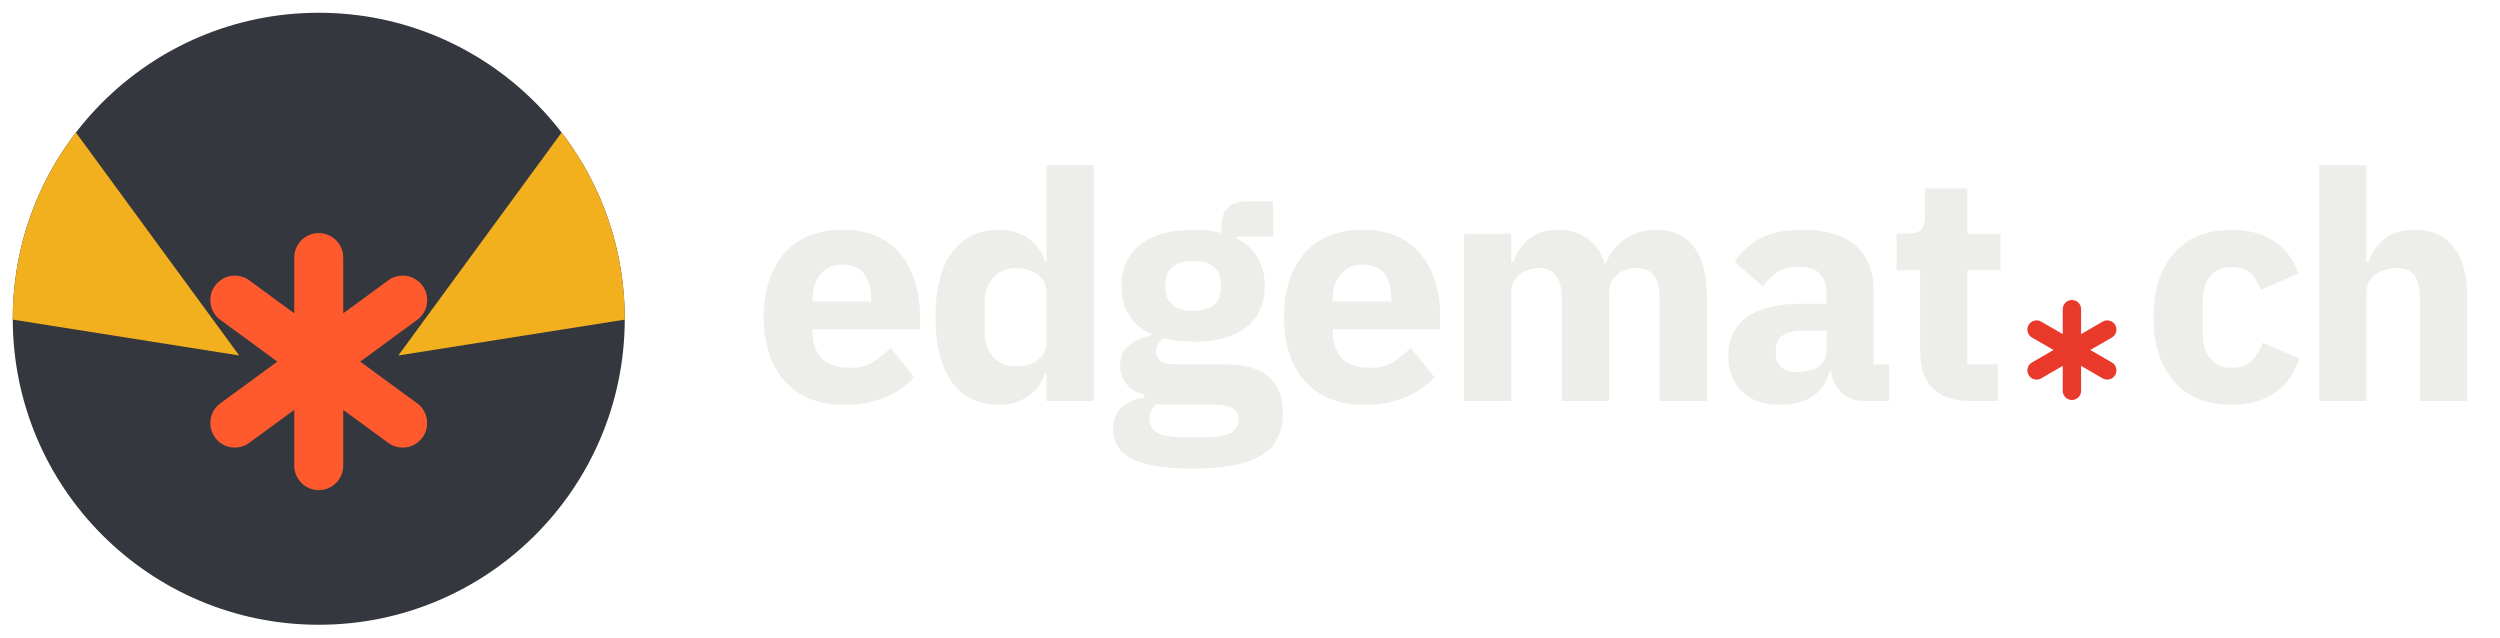
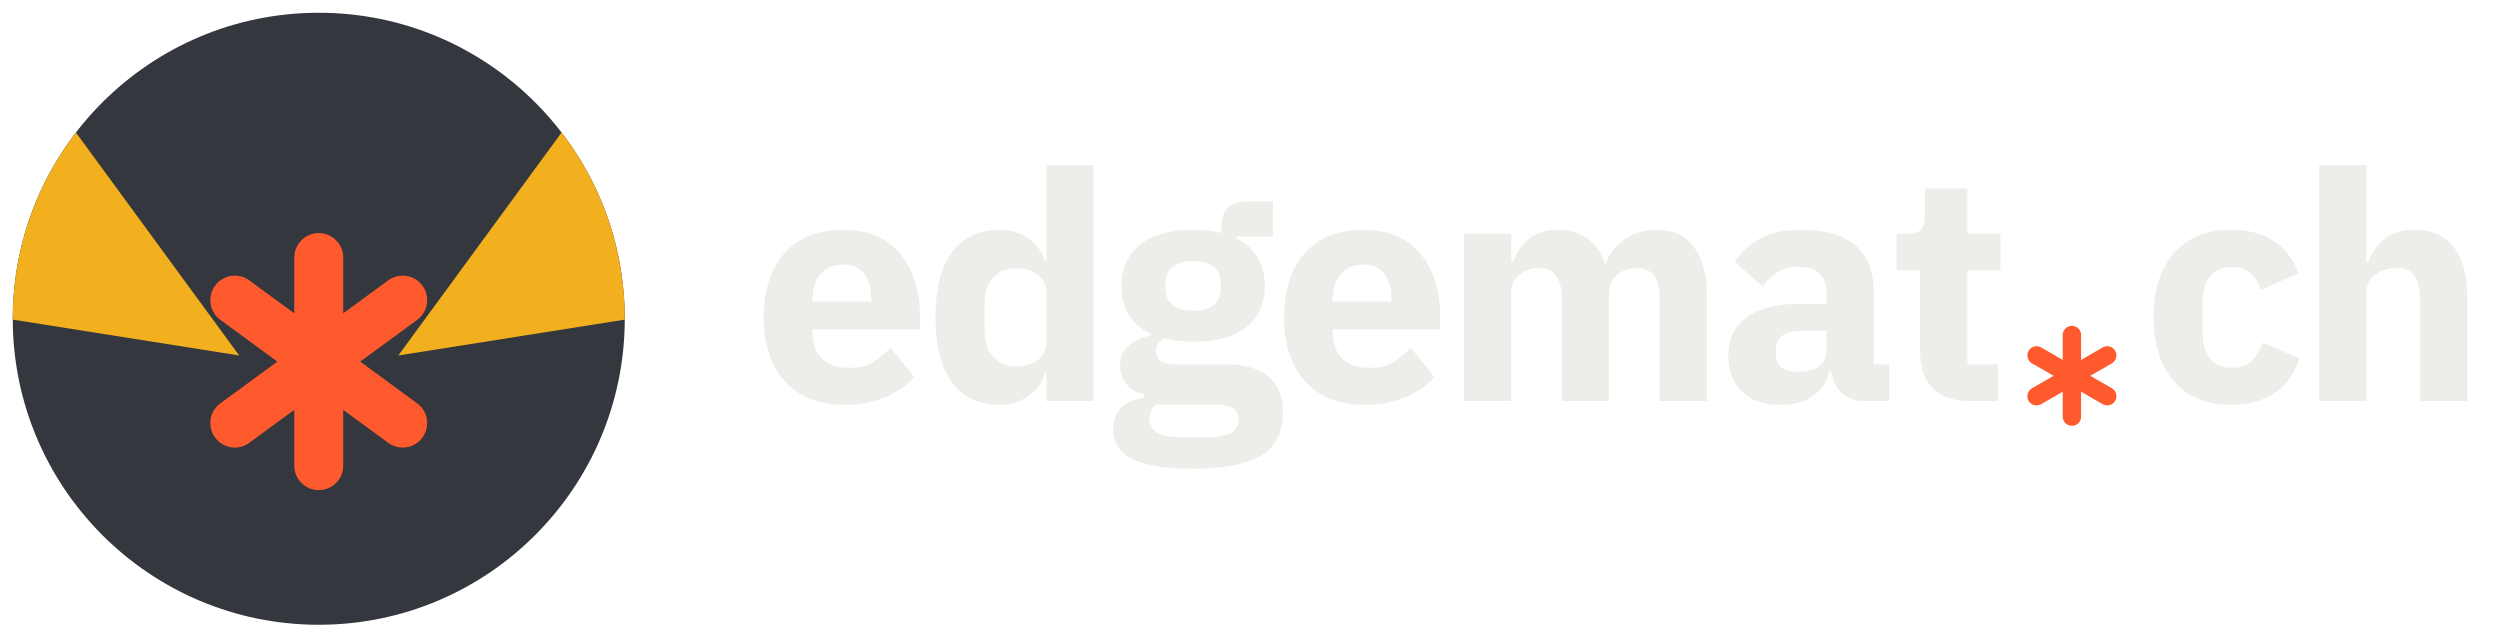
<svg xmlns="http://www.w3.org/2000/svg" width="392.15" height="100" viewBox="0 0 392.15 100">
  <g id="mark" transform="translate(2 2) scale(0.48)">
    <circle id="ring" cx="100" cy="100" r="100" fill="#34373D" />
    <path id="edge-left" fill="#F2B01E" d="M74 112 L20.65 39.15 L20.42 39.45 L19.68 40.43 L18.95 41.42 L18.24 42.42 L17.54 43.43 L16.85 44.44 L16.18 45.47 L15.51 46.5 L14.86 47.54 L14.23 48.59 L13.6 49.65 L12.99 50.71 L12.39 51.78 L11.81 52.86 L11.24 53.95 L10.68 55.04 L10.13 56.14 L9.6 57.24 L9.08 58.36 L8.58 59.48 L8.09 60.6 L7.61 61.73 L7.15 62.87 L6.7 64.01 L6.27 65.16 L5.85 66.31 L5.44 67.47 L5.05 68.63 L4.67 69.8 L4.31 70.97 L3.96 72.15 L3.62 73.33 L3.3 74.51 L3 75.7 L2.71 76.89 L2.43 78.09 L2.17 79.29 L1.92 80.49 L1.69 81.7 L1.47 82.9 L1.27 84.11 L1.08 85.33 L0.91 86.54 L0.75 87.76 L0.61 88.98 L0.48 90.2 L0.37 91.42 L0.27 92.64 L0.19 93.87 L0.12 95.09 L0.07 96.32 L0.03 97.55 L0.01 98.77 L0 100 L0 100.28 Z" />
    <path id="edge-right" fill="#F2B01E" d="M126 112 L200 100.28 L200 100 L199.99 98.77 L199.97 97.55 L199.93 96.32 L199.88 95.09 L199.81 93.87 L199.73 92.64 L199.63 91.42 L199.52 90.2 L199.39 88.98 L199.25 87.76 L199.09 86.54 L198.92 85.33 L198.73 84.11 L198.53 82.9 L198.31 81.7 L198.08 80.49 L197.83 79.29 L197.57 78.09 L197.29 76.89 L197 75.7 L196.7 74.51 L196.38 73.33 L196.04 72.15 L195.69 70.97 L195.33 69.8 L194.95 68.63 L194.56 67.47 L194.15 66.31 L193.73 65.16 L193.3 64.01 L192.85 62.87 L192.39 61.73 L191.91 60.6 L191.42 59.48 L190.92 58.36 L190.4 57.24 L189.87 56.14 L189.32 55.04 L188.76 53.95 L188.19 52.86 L187.61 51.78 L187.01 50.71 L186.4 49.65 L185.77 48.59 L185.14 47.54 L184.49 46.5 L183.82 45.47 L183.15 44.44 L182.46 43.43 L181.76 42.42 L181.05 41.42 L180.32 40.43 L179.58 39.45 L179.35 39.15 Z" />
    <path id="spark" fill="#FF5A2E" d="M92.02 148.52 L92.07 149.04 L92.15 149.56 L92.27 150.07 L92.42 150.57 L92.61 151.06 L92.83 151.54 L93.07 152 L93.35 152.44 L93.65 152.87 L93.99 153.27 L94.34 153.66 L94.73 154.01 L95.13 154.35 L95.56 154.65 L96 154.93 L96.46 155.17 L96.94 155.39 L97.43 155.58 L97.93 155.73 L98.44 155.85 L98.96 155.93 L99.48 155.98 L100 156 L100.52 155.98 L101.04 155.93 L101.56 155.85 L102.07 155.73 L102.57 155.58 L103.06 155.39 L103.54 155.17 L104 154.93 L104.44 154.65 L104.87 154.35 L105.27 154.01 L105.66 153.66 L106.01 153.27 L106.35 152.87 L106.65 152.44 L106.93 152 L107.17 151.54 L107.39 151.06 L107.58 150.57 L107.73 150.07 L107.85 149.56 L107.93 149.04 L107.98 148.52 L108 148 L108 129.78 L122.7 140.54 L123.14 140.84 L123.59 141.11 L124.05 141.34 L124.53 141.55 L125.03 141.72 L125.53 141.86 L126.05 141.97 L126.56 142.04 L127.09 142.08 L127.61 142.09 L128.13 142.06 L128.65 142 L129.17 141.9 L129.67 141.77 L130.17 141.61 L130.66 141.41 L131.13 141.18 L131.58 140.93 L132.02 140.64 L132.44 140.33 L132.84 139.98 L133.21 139.62 L133.56 139.23 L133.88 138.82 L134.18 138.38 L134.45 137.93 L134.68 137.47 L134.89 136.99 L135.06 136.49 L135.2 135.99 L135.31 135.47 L135.38 134.96 L135.42 134.43 L135.43 133.91 L135.4 133.39 L135.34 132.87 L135.24 132.35 L135.11 131.85 L134.95 131.35 L134.75 130.86 L134.52 130.39 L134.27 129.94 L133.98 129.5 L133.67 129.08 L133.33 128.68 L132.96 128.31 L132.57 127.96 L132.16 127.64 L113.54 114 L132.16 100.36 L132.57 100.04 L132.96 99.69 L133.33 99.32 L133.67 98.92 L133.98 98.5 L134.27 98.06 L134.52 97.61 L134.75 97.14 L134.95 96.65 L135.11 96.15 L135.24 95.65 L135.34 95.13 L135.4 94.61 L135.43 94.09 L135.42 93.57 L135.38 93.04 L135.31 92.53 L135.2 92.01 L135.06 91.51 L134.89 91.01 L134.68 90.53 L134.45 90.07 L134.18 89.62 L133.88 89.18 L133.56 88.77 L133.21 88.38 L132.84 88.02 L132.44 87.67 L132.02 87.36 L131.58 87.07 L131.13 86.82 L130.66 86.59 L130.17 86.39 L129.67 86.23 L129.17 86.1 L128.65 86 L128.13 85.94 L127.61 85.91 L127.09 85.92 L126.56 85.96 L126.05 86.03 L125.53 86.14 L125.03 86.28 L124.53 86.45 L124.05 86.66 L123.59 86.89 L123.14 87.16 L122.7 87.46 L108 98.22 L108 80 L107.98 79.48 L107.93 78.96 L107.85 78.44 L107.73 77.93 L107.58 77.43 L107.39 76.94 L107.17 76.46 L106.93 76 L106.65 75.56 L106.35 75.13 L106.01 74.73 L105.66 74.34 L105.27 73.99 L104.87 73.65 L104.44 73.35 L104 73.07 L103.54 72.83 L103.06 72.61 L102.57 72.42 L102.07 72.27 L101.56 72.15 L101.04 72.07 L100.52 72.02 L100 72 L99.48 72.02 L98.96 72.07 L98.44 72.15 L97.93 72.27 L97.43 72.42 L96.94 72.61 L96.46 72.83 L96 73.07 L95.56 73.35 L95.13 73.65 L94.73 73.99 L94.34 74.34 L93.99 74.73 L93.65 75.13 L93.35 75.56 L93.07 76 L92.83 76.46 L92.61 76.94 L92.42 77.43 L92.27 77.93 L92.15 78.44 L92.07 78.96 L92.02 79.48 L92 80 L92 98.22 L77.3 87.46 L76.86 87.16 L76.41 86.89 L75.95 86.66 L75.47 86.45 L74.97 86.28 L74.47 86.14 L73.95 86.03 L73.44 85.96 L72.91 85.92 L72.39 85.91 L71.87 85.94 L71.35 86 L70.83 86.1 L70.33 86.23 L69.83 86.39 L69.34 86.59 L68.87 86.82 L68.42 87.07 L67.98 87.36 L67.56 87.67 L67.16 88.02 L66.79 88.38 L66.44 88.77 L66.12 89.18 L65.82 89.62 L65.55 90.07 L65.32 90.53 L65.11 91.01 L64.94 91.51 L64.8 92.01 L64.69 92.53 L64.62 93.04 L64.58 93.57 L64.57 94.09 L64.6 94.61 L64.66 95.13 L64.76 95.65 L64.89 96.15 L65.05 96.65 L65.25 97.14 L65.48 97.61 L65.73 98.06 L66.02 98.5 L66.33 98.92 L66.67 99.32 L67.04 99.69 L67.43 100.04 L67.84 100.36 L86.46 114 L67.84 127.64 L67.43 127.96 L67.04 128.31 L66.67 128.68 L66.33 129.08 L66.02 129.5 L65.73 129.94 L65.48 130.39 L65.25 130.86 L65.05 131.35 L64.89 131.85 L64.76 132.35 L64.66 132.87 L64.6 133.39 L64.57 133.91 L64.58 134.43 L64.62 134.96 L64.69 135.47 L64.8 135.99 L64.94 136.49 L65.11 136.99 L65.32 137.47 L65.55 137.93 L65.82 138.38 L66.12 138.82 L66.44 139.23 L66.79 139.62 L67.16 139.98 L67.56 140.33 L67.98 140.64 L68.42 140.93 L68.87 141.18 L69.34 141.41 L69.83 141.61 L70.33 141.77 L70.83 141.9 L71.35 142 L71.87 142.06 L72.39 142.09 L72.91 142.08 L73.44 142.04 L73.95 141.97 L74.47 141.86 L74.97 141.72 L75.47 141.55 L75.95 141.34 L76.41 141.11 L76.86 140.84 L77.3 140.54 L92 129.78 L92 148 Z" />
  </g>
  <path id="wordmark" fill="#EDEDEA" d="M132.4 63.5Q128.4 63.5 125.575 61.825Q122.75 60.15 121.275 57.05Q119.8 53.95 119.8 49.75Q119.8 45.6 121.225 42.525Q122.65 39.45 125.4 37.75Q128.15 36.05 132.1 36.05Q136.45 36.05 139.125 37.925Q141.8 39.8 143.05 42.85Q144.3 45.9 144.3 49.45V51.65H127.45V52.05Q127.45 54.65 128.875 56.175Q130.3 57.7 133.25 57.7Q135.6 57.7 137.025 56.75Q138.45 55.8 139.7 54.55L143.4 59.15Q141.65 61.15 138.825 62.325Q136.0 63.5 132.4 63.5ZM132.25 41.5Q130.75 41.5 129.675 42.175Q128.6 42.85 128.025 44.05Q127.45 45.25 127.45 46.9V47.3H136.65V46.85Q136.65 45.25 136.175 44.05Q135.7 42.85 134.725 42.175Q133.75 41.5 132.25 41.5Z M164.15 62.9V58.5H163.9Q163.35 60.65 161.375 62.075Q159.4 63.5 156.85 63.5Q153.55 63.5 151.3 61.925Q149.05 60.35 147.9 57.275Q146.75 54.2 146.75 49.75Q146.75 45.3 147.9 42.25Q149.05 39.2 151.3 37.625Q153.55 36.05 156.85 36.05Q159.4 36.05 161.375 37.45Q163.35 38.85 163.9 41.05H164.15V25.9H171.55V62.9ZM159.3 57.5Q160.7 57.5 161.8 57.05Q162.9 56.6 163.525 55.725Q164.15 54.85 164.15 53.65V45.9Q164.15 44.7 163.525 43.825Q162.9 42.95 161.8 42.5Q160.7 42.05 159.3 42.05Q157.2 42.05 155.825 43.525Q154.45 45.0 154.45 47.5V52.05Q154.45 54.5 155.825 56.0Q157.2 57.5 159.3 57.5Z M201.25 64.8Q201.25 67.55 199.925 69.5Q198.6 71.45 195.5 72.475Q192.4 73.5 187.05 73.5Q182.5 73.5 179.775 72.775Q177.05 72.05 175.825 70.675Q174.6 69.3 174.6 67.4Q174.6 65.2 175.9 63.95Q177.2 62.7 179.5 62.4V61.85Q177.65 61.5 176.675 60.225Q175.7 58.95 175.7 57.25Q175.7 55.2 177.225 54.075Q178.75 52.95 180.6 52.6V52.4Q178.25 51.3 177.075 49.375Q175.9 47.45 175.9 44.9Q175.9 42.25 177.15 40.25Q178.4 38.25 180.9 37.15Q183.4 36.05 187.15 36.05Q188.4 36.05 189.525 36.175Q190.65 36.3 191.6 36.55V35.55Q191.6 33.5 192.65 32.55Q193.7 31.6 195.55 31.6H199.7V37.1H193.9V37.4Q196.2 38.5 197.3 40.45Q198.4 42.4 198.4 44.9Q198.4 47.5 197.175 49.475Q195.95 51.45 193.45 52.525Q190.95 53.6 187.15 53.6Q185.85 53.6 184.675 53.45Q183.5 53.3 182.5 53.05Q182.0 53.4 181.675 53.925Q181.35 54.45 181.35 55.15Q181.35 56.1 182.075 56.625Q182.8 57.15 184.5 57.15H192.1Q196.9 57.15 199.075 59.15Q201.25 61.15 201.25 64.8ZM194.3 65.8Q194.3 64.65 193.375 64.05Q192.45 63.45 190.25 63.45H181.25Q180.75 63.95 180.525 64.575Q180.3 65.2 180.3 65.8Q180.3 67.2 181.55 67.9Q182.8 68.6 185.8 68.6H188.8Q191.8 68.6 193.05 67.9Q194.3 67.2 194.3 65.8ZM187.15 48.75Q189.35 48.75 190.425 47.8Q191.5 46.85 191.5 45.15V44.55Q191.5 42.8 190.425 41.875Q189.35 40.95 187.15 40.95Q185.0 40.95 183.9 41.875Q182.8 42.8 182.8 44.55V45.15Q182.8 46.85 183.9 47.8Q185.0 48.75 187.15 48.75Z M214.0 63.5Q210.0 63.5 207.175 61.825Q204.35 60.15 202.875 57.05Q201.4 53.95 201.4 49.75Q201.4 45.6 202.825 42.525Q204.25 39.45 207.0 37.75Q209.75 36.05 213.7 36.05Q218.05 36.05 220.725 37.925Q223.4 39.8 224.65 42.85Q225.9 45.9 225.9 49.45V51.65H209.05V52.05Q209.05 54.65 210.475 56.175Q211.9 57.7 214.85 57.7Q217.2 57.7 218.625 56.75Q220.05 55.8 221.3 54.55L225.0 59.15Q223.25 61.15 220.425 62.325Q217.6 63.5 214.0 63.5ZM213.85 41.5Q212.35 41.5 211.275 42.175Q210.2 42.85 209.625 44.05Q209.05 45.25 209.05 46.9V47.3H218.25V46.85Q218.25 45.25 217.775 44.05Q217.3 42.85 216.325 42.175Q215.35 41.5 213.85 41.5Z M237.05 62.9H229.65V36.65H237.05V41.1H237.35Q238.05 39.0 239.775 37.525Q241.5 36.05 244.4 36.05Q247.1 36.05 249.0 37.4Q250.9 38.75 251.75 41.35H251.9Q252.6 39.15 254.75 37.6Q256.9 36.05 259.9 36.05Q263.7 36.05 265.725 38.775Q267.75 41.5 267.75 46.45V62.9H260.35V47.05Q260.35 44.5 259.475 43.275Q258.6 42.05 256.75 42.05Q255.65 42.05 254.65 42.475Q253.65 42.9 253.025 43.75Q252.4 44.6 252.4 45.9V62.9H245.0V47.05Q245.0 44.5 244.1 43.275Q243.2 42.05 241.4 42.05Q240.35 42.05 239.35 42.475Q238.35 42.9 237.7 43.75Q237.05 44.6 237.05 45.9Z M296.35 62.9H292.25Q290.9 62.9 289.725 62.225Q288.55 61.55 287.85 60.2Q287.4 59.35 287.25 58.3H286.95Q286.35 60.85 284.3 62.175Q282.25 63.5 279.25 63.5Q275.3 63.5 273.2 61.375Q271.1 59.25 271.1 55.85Q271.1 53.05 272.475 51.25Q273.85 49.45 276.375 48.55Q278.9 47.65 282.35 47.65H286.5V46.0Q286.5 44.1 285.5 42.975Q284.5 41.85 282.15 41.85Q279.95 41.85 278.65 42.8Q277.35 43.75 276.5 44.95L272.1 41.05Q273.7 38.7 276.15 37.375Q278.6 36.05 282.7 36.05Q288.25 36.05 291.075 38.525Q293.9 41.0 293.9 45.65V57.15H296.35ZM286.5 51.85H282.9Q280.75 51.85 279.65 52.6Q278.55 53.35 278.55 54.8V55.55Q278.55 56.95 279.45 57.65Q280.35 58.35 282.0 58.35Q283.25 58.35 284.25 58.0Q285.25 57.65 285.875 56.9Q286.5 56.15 286.5 54.95Z M313.4 62.9H309Q305.2 62.9 303.2 60.95Q301.2 59.0 301.2 55.25V42.4H297.5V36.65H299.35Q300.85 36.65 301.4 35.925Q301.95 35.2 301.95 33.85V29.55H308.6V36.65H313.8V42.4H308.6V57.15H313.4Z M350.05 63.5Q344.15 63.5 340.975 59.775Q337.8 56.05 337.8 49.75Q337.8 43.45 340.975 39.75Q344.15 36.05 350.05 36.05Q354.05 36.05 356.725 37.85Q359.4 39.65 360.55 42.9L354.55 45.5Q354.2 44.0 353.1 42.95Q352 41.9 350.05 41.9Q347.8 41.9 346.65 43.375Q345.5 44.85 345.5 47.35V52.25Q345.5 54.7 346.65 56.2Q347.8 57.7 350.05 57.7Q352.25 57.7 353.325 56.5Q354.4 55.3 354.95 53.75L360.7 56.25Q359.4 60.0 356.65 61.75Q353.9 63.5 350.05 63.5Z M363.8 62.9V25.9H371.2V41.1H371.5Q372.2 39.05 373.95 37.55Q375.7 36.05 378.8 36.05Q382.8 36.05 384.9 38.775Q387 41.5 387 46.45V62.9H379.6V47.05Q379.6 44.55 378.8 43.3Q378 42.05 375.95 42.05Q374.75 42.05 373.675 42.475Q372.6 42.9 371.9 43.75Q371.2 44.6 371.2 45.9V62.9Z" />
-   <path id="spark-dot" fill="#E8392B" d="M323.56 61.39 L323.57 61.49 L323.59 61.58 L323.61 61.67 L323.64 61.76 L323.67 61.85 L323.71 61.94 L323.75 62.02 L323.8 62.1 L323.86 62.18 L323.92 62.25 L323.98 62.32 L324.05 62.38 L324.12 62.44 L324.2 62.5 L324.28 62.55 L324.36 62.59 L324.45 62.63 L324.54 62.66 L324.63 62.69 L324.72 62.71 L324.81 62.73 L324.91 62.74 L325 62.74 L325.09 62.74 L325.19 62.73 L325.28 62.71 L325.37 62.69 L325.46 62.66 L325.55 62.63 L325.64 62.59 L325.72 62.55 L325.8 62.5 L325.88 62.44 L325.95 62.38 L326.02 62.32 L326.08 62.25 L326.14 62.18 L326.2 62.1 L326.25 62.02 L326.29 61.94 L326.33 61.85 L326.36 61.76 L326.39 61.67 L326.41 61.58 L326.43 61.49 L326.44 61.39 L326.44 61.3 L326.44 57.39 L329.82 59.35 L329.91 59.39 L329.99 59.43 L330.08 59.46 L330.17 59.49 L330.26 59.51 L330.35 59.53 L330.45 59.54 L330.54 59.54 L330.64 59.54 L330.73 59.53 L330.82 59.51 L330.92 59.49 L331.01 59.46 L331.09 59.43 L331.18 59.39 L331.26 59.35 L331.34 59.3 L331.42 59.24 L331.49 59.18 L331.56 59.12 L331.63 59.05 L331.68 58.98 L331.74 58.9 L331.79 58.82 L331.83 58.74 L331.87 58.65 L331.91 58.56 L331.93 58.47 L331.95 58.38 L331.97 58.29 L331.98 58.19 L331.98 58.1 L331.98 58.01 L331.97 57.91 L331.95 57.82 L331.93 57.73 L331.91 57.64 L331.87 57.55 L331.83 57.46 L331.79 57.38 L331.74 57.3 L331.68 57.22 L331.63 57.15 L331.56 57.08 L331.49 57.02 L331.42 56.96 L331.34 56.9 L331.26 56.85 L327.88 54.9 L331.26 52.95 L331.34 52.9 L331.42 52.84 L331.49 52.78 L331.56 52.72 L331.63 52.65 L331.68 52.58 L331.74 52.5 L331.79 52.42 L331.83 52.34 L331.87 52.25 L331.91 52.16 L331.93 52.07 L331.95 51.98 L331.97 51.89 L331.98 51.79 L331.98 51.7 L331.98 51.61 L331.97 51.51 L331.95 51.42 L331.93 51.33 L331.91 51.24 L331.87 51.15 L331.83 51.06 L331.79 50.98 L331.74 50.9 L331.68 50.82 L331.63 50.75 L331.56 50.68 L331.49 50.62 L331.42 50.56 L331.34 50.5 L331.26 50.45 L331.18 50.41 L331.09 50.37 L331.01 50.34 L330.92 50.31 L330.82 50.29 L330.73 50.27 L330.64 50.26 L330.54 50.26 L330.45 50.26 L330.35 50.27 L330.26 50.29 L330.17 50.31 L330.08 50.34 L329.99 50.37 L329.91 50.41 L329.82 50.45 L326.44 52.41 L326.44 48.5 L326.44 48.41 L326.43 48.31 L326.41 48.22 L326.39 48.13 L326.36 48.04 L326.33 47.95 L326.29 47.86 L326.25 47.78 L326.2 47.7 L326.14 47.62 L326.08 47.55 L326.02 47.48 L325.95 47.42 L325.88 47.36 L325.8 47.3 L325.72 47.25 L325.64 47.21 L325.55 47.17 L325.46 47.14 L325.37 47.11 L325.28 47.09 L325.19 47.07 L325.09 47.06 L325 47.06 L324.91 47.06 L324.81 47.07 L324.72 47.09 L324.63 47.11 L324.54 47.14 L324.45 47.17 L324.36 47.21 L324.28 47.25 L324.2 47.3 L324.12 47.36 L324.05 47.42 L323.98 47.48 L323.92 47.55 L323.86 47.62 L323.8 47.7 L323.75 47.78 L323.71 47.86 L323.67 47.95 L323.64 48.04 L323.61 48.13 L323.59 48.22 L323.57 48.31 L323.56 48.41 L323.56 48.5 L323.56 52.41 L320.18 50.45 L320.09 50.41 L320.01 50.37 L319.92 50.34 L319.83 50.31 L319.74 50.29 L319.65 50.27 L319.55 50.26 L319.46 50.26 L319.36 50.26 L319.27 50.27 L319.18 50.29 L319.08 50.31 L318.99 50.34 L318.91 50.37 L318.82 50.41 L318.74 50.45 L318.66 50.5 L318.58 50.56 L318.51 50.62 L318.44 50.68 L318.37 50.75 L318.32 50.82 L318.26 50.9 L318.21 50.98 L318.17 51.06 L318.13 51.15 L318.09 51.24 L318.07 51.33 L318.05 51.42 L318.03 51.51 L318.02 51.61 L318.02 51.7 L318.02 51.79 L318.03 51.89 L318.05 51.98 L318.07 52.07 L318.09 52.16 L318.13 52.25 L318.17 52.34 L318.21 52.42 L318.26 52.5 L318.32 52.58 L318.37 52.65 L318.44 52.72 L318.51 52.78 L318.58 52.84 L318.66 52.9 L318.74 52.95 L322.12 54.9 L318.74 56.85 L318.66 56.9 L318.58 56.96 L318.51 57.02 L318.44 57.08 L318.37 57.15 L318.32 57.22 L318.26 57.3 L318.21 57.38 L318.17 57.46 L318.13 57.55 L318.09 57.64 L318.07 57.73 L318.05 57.82 L318.03 57.91 L318.02 58.01 L318.02 58.1 L318.02 58.19 L318.03 58.29 L318.05 58.38 L318.07 58.47 L318.09 58.56 L318.13 58.65 L318.17 58.74 L318.21 58.82 L318.26 58.9 L318.32 58.98 L318.37 59.05 L318.44 59.12 L318.51 59.18 L318.58 59.24 L318.66 59.3 L318.74 59.35 L318.82 59.39 L318.91 59.43 L318.99 59.46 L319.08 59.49 L319.18 59.51 L319.27 59.53 L319.36 59.54 L319.46 59.54 L319.55 59.54 L319.65 59.53 L319.74 59.51 L319.83 59.49 L319.92 59.46 L320.01 59.43 L320.09 59.39 L320.18 59.35 L323.56 57.39 L323.56 61.3 Z" />
+   <path id="spark-dot" fill="#FF5A2E" d="M323.56 65.44 L323.57 65.54 L323.59 65.63 L323.61 65.72 L323.64 65.81 L323.67 65.9 L323.71 65.99 L323.75 66.07 L323.8 66.15 L323.86 66.23 L323.92 66.3 L323.98 66.37 L324.05 66.43 L324.12 66.49 L324.2 66.55 L324.28 66.6 L324.36 66.64 L324.45 66.68 L324.54 66.71 L324.63 66.74 L324.72 66.76 L324.81 66.78 L324.91 66.79 L325 66.79 L325.09 66.79 L325.19 66.78 L325.28 66.76 L325.37 66.74 L325.46 66.71 L325.55 66.68 L325.64 66.64 L325.72 66.6 L325.8 66.55 L325.88 66.49 L325.95 66.43 L326.02 66.37 L326.08 66.3 L326.14 66.23 L326.2 66.15 L326.25 66.07 L326.29 65.99 L326.33 65.9 L326.36 65.81 L326.39 65.72 L326.41 65.63 L326.43 65.54 L326.44 65.44 L326.44 65.35 L326.44 61.44 L329.82 63.4 L329.91 63.44 L329.99 63.48 L330.08 63.51 L330.17 63.54 L330.26 63.56 L330.35 63.58 L330.45 63.59 L330.54 63.59 L330.64 63.59 L330.73 63.58 L330.82 63.56 L330.92 63.54 L331.01 63.51 L331.09 63.48 L331.18 63.44 L331.26 63.4 L331.34 63.35 L331.42 63.29 L331.49 63.23 L331.56 63.17 L331.63 63.1 L331.68 63.03 L331.74 62.95 L331.79 62.87 L331.83 62.79 L331.87 62.7 L331.91 62.61 L331.93 62.52 L331.95 62.43 L331.97 62.34 L331.98 62.24 L331.98 62.15 L331.98 62.06 L331.97 61.96 L331.95 61.87 L331.93 61.78 L331.91 61.69 L331.87 61.6 L331.83 61.51 L331.79 61.43 L331.74 61.35 L331.68 61.27 L331.63 61.2 L331.56 61.13 L331.49 61.07 L331.42 61.01 L331.34 60.95 L331.26 60.9 L327.88 58.95 L331.26 57 L331.34 56.95 L331.42 56.89 L331.49 56.83 L331.56 56.77 L331.63 56.7 L331.68 56.63 L331.74 56.55 L331.79 56.47 L331.83 56.39 L331.87 56.3 L331.91 56.21 L331.93 56.12 L331.95 56.03 L331.97 55.94 L331.98 55.84 L331.98 55.75 L331.98 55.66 L331.97 55.56 L331.95 55.47 L331.93 55.38 L331.91 55.29 L331.87 55.2 L331.83 55.11 L331.79 55.03 L331.74 54.95 L331.68 54.87 L331.63 54.8 L331.56 54.73 L331.49 54.67 L331.42 54.61 L331.34 54.55 L331.26 54.5 L331.18 54.46 L331.09 54.42 L331.01 54.39 L330.92 54.36 L330.82 54.34 L330.73 54.32 L330.64 54.31 L330.54 54.31 L330.45 54.31 L330.35 54.32 L330.26 54.34 L330.17 54.36 L330.08 54.39 L329.99 54.42 L329.91 54.46 L329.82 54.5 L326.44 56.46 L326.44 52.55 L326.44 52.46 L326.43 52.36 L326.41 52.27 L326.39 52.18 L326.36 52.09 L326.33 52 L326.29 51.91 L326.25 51.83 L326.2 51.75 L326.14 51.67 L326.08 51.6 L326.02 51.53 L325.95 51.47 L325.88 51.41 L325.8 51.35 L325.72 51.3 L325.64 51.26 L325.55 51.22 L325.46 51.19 L325.37 51.16 L325.28 51.14 L325.19 51.12 L325.09 51.11 L325 51.11 L324.91 51.11 L324.81 51.12 L324.72 51.14 L324.63 51.16 L324.54 51.19 L324.45 51.22 L324.36 51.26 L324.28 51.3 L324.2 51.35 L324.12 51.41 L324.05 51.47 L323.98 51.53 L323.92 51.6 L323.86 51.67 L323.8 51.75 L323.75 51.83 L323.71 51.91 L323.67 52 L323.64 52.09 L323.61 52.18 L323.59 52.27 L323.57 52.36 L323.56 52.46 L323.56 52.55 L323.56 56.46 L320.18 54.5 L320.09 54.46 L320.01 54.42 L319.92 54.39 L319.83 54.36 L319.74 54.34 L319.65 54.32 L319.55 54.31 L319.46 54.31 L319.36 54.31 L319.27 54.32 L319.18 54.34 L319.08 54.36 L318.99 54.39 L318.91 54.42 L318.82 54.46 L318.74 54.5 L318.66 54.55 L318.58 54.61 L318.51 54.67 L318.44 54.73 L318.37 54.8 L318.32 54.87 L318.26 54.95 L318.21 55.03 L318.17 55.11 L318.13 55.2 L318.09 55.29 L318.07 55.38 L318.05 55.47 L318.03 55.56 L318.02 55.66 L318.02 55.75 L318.02 55.84 L318.03 55.94 L318.05 56.03 L318.07 56.12 L318.09 56.21 L318.13 56.3 L318.17 56.39 L318.21 56.47 L318.26 56.55 L318.32 56.63 L318.37 56.7 L318.44 56.77 L318.51 56.83 L318.58 56.89 L318.66 56.95 L318.74 57 L322.12 58.95 L318.74 60.9 L318.66 60.95 L318.58 61.01 L318.51 61.07 L318.44 61.13 L318.37 61.2 L318.32 61.27 L318.26 61.35 L318.21 61.43 L318.17 61.51 L318.13 61.6 L318.09 61.69 L318.07 61.78 L318.05 61.87 L318.03 61.96 L318.02 62.06 L318.02 62.15 L318.02 62.24 L318.03 62.34 L318.05 62.43 L318.07 62.52 L318.09 62.61 L318.13 62.7 L318.17 62.79 L318.21 62.87 L318.26 62.95 L318.32 63.03 L318.37 63.1 L318.44 63.17 L318.51 63.23 L318.58 63.29 L318.66 63.35 L318.74 63.4 L318.82 63.44 L318.91 63.48 L318.99 63.51 L319.08 63.54 L319.18 63.56 L319.27 63.58 L319.36 63.59 L319.46 63.59 L319.55 63.59 L319.65 63.58 L319.74 63.56 L319.83 63.54 L319.92 63.51 L320.01 63.48 L320.09 63.44 L320.18 63.4 L323.56 61.44 L323.56 65.35 Z" />
</svg>
